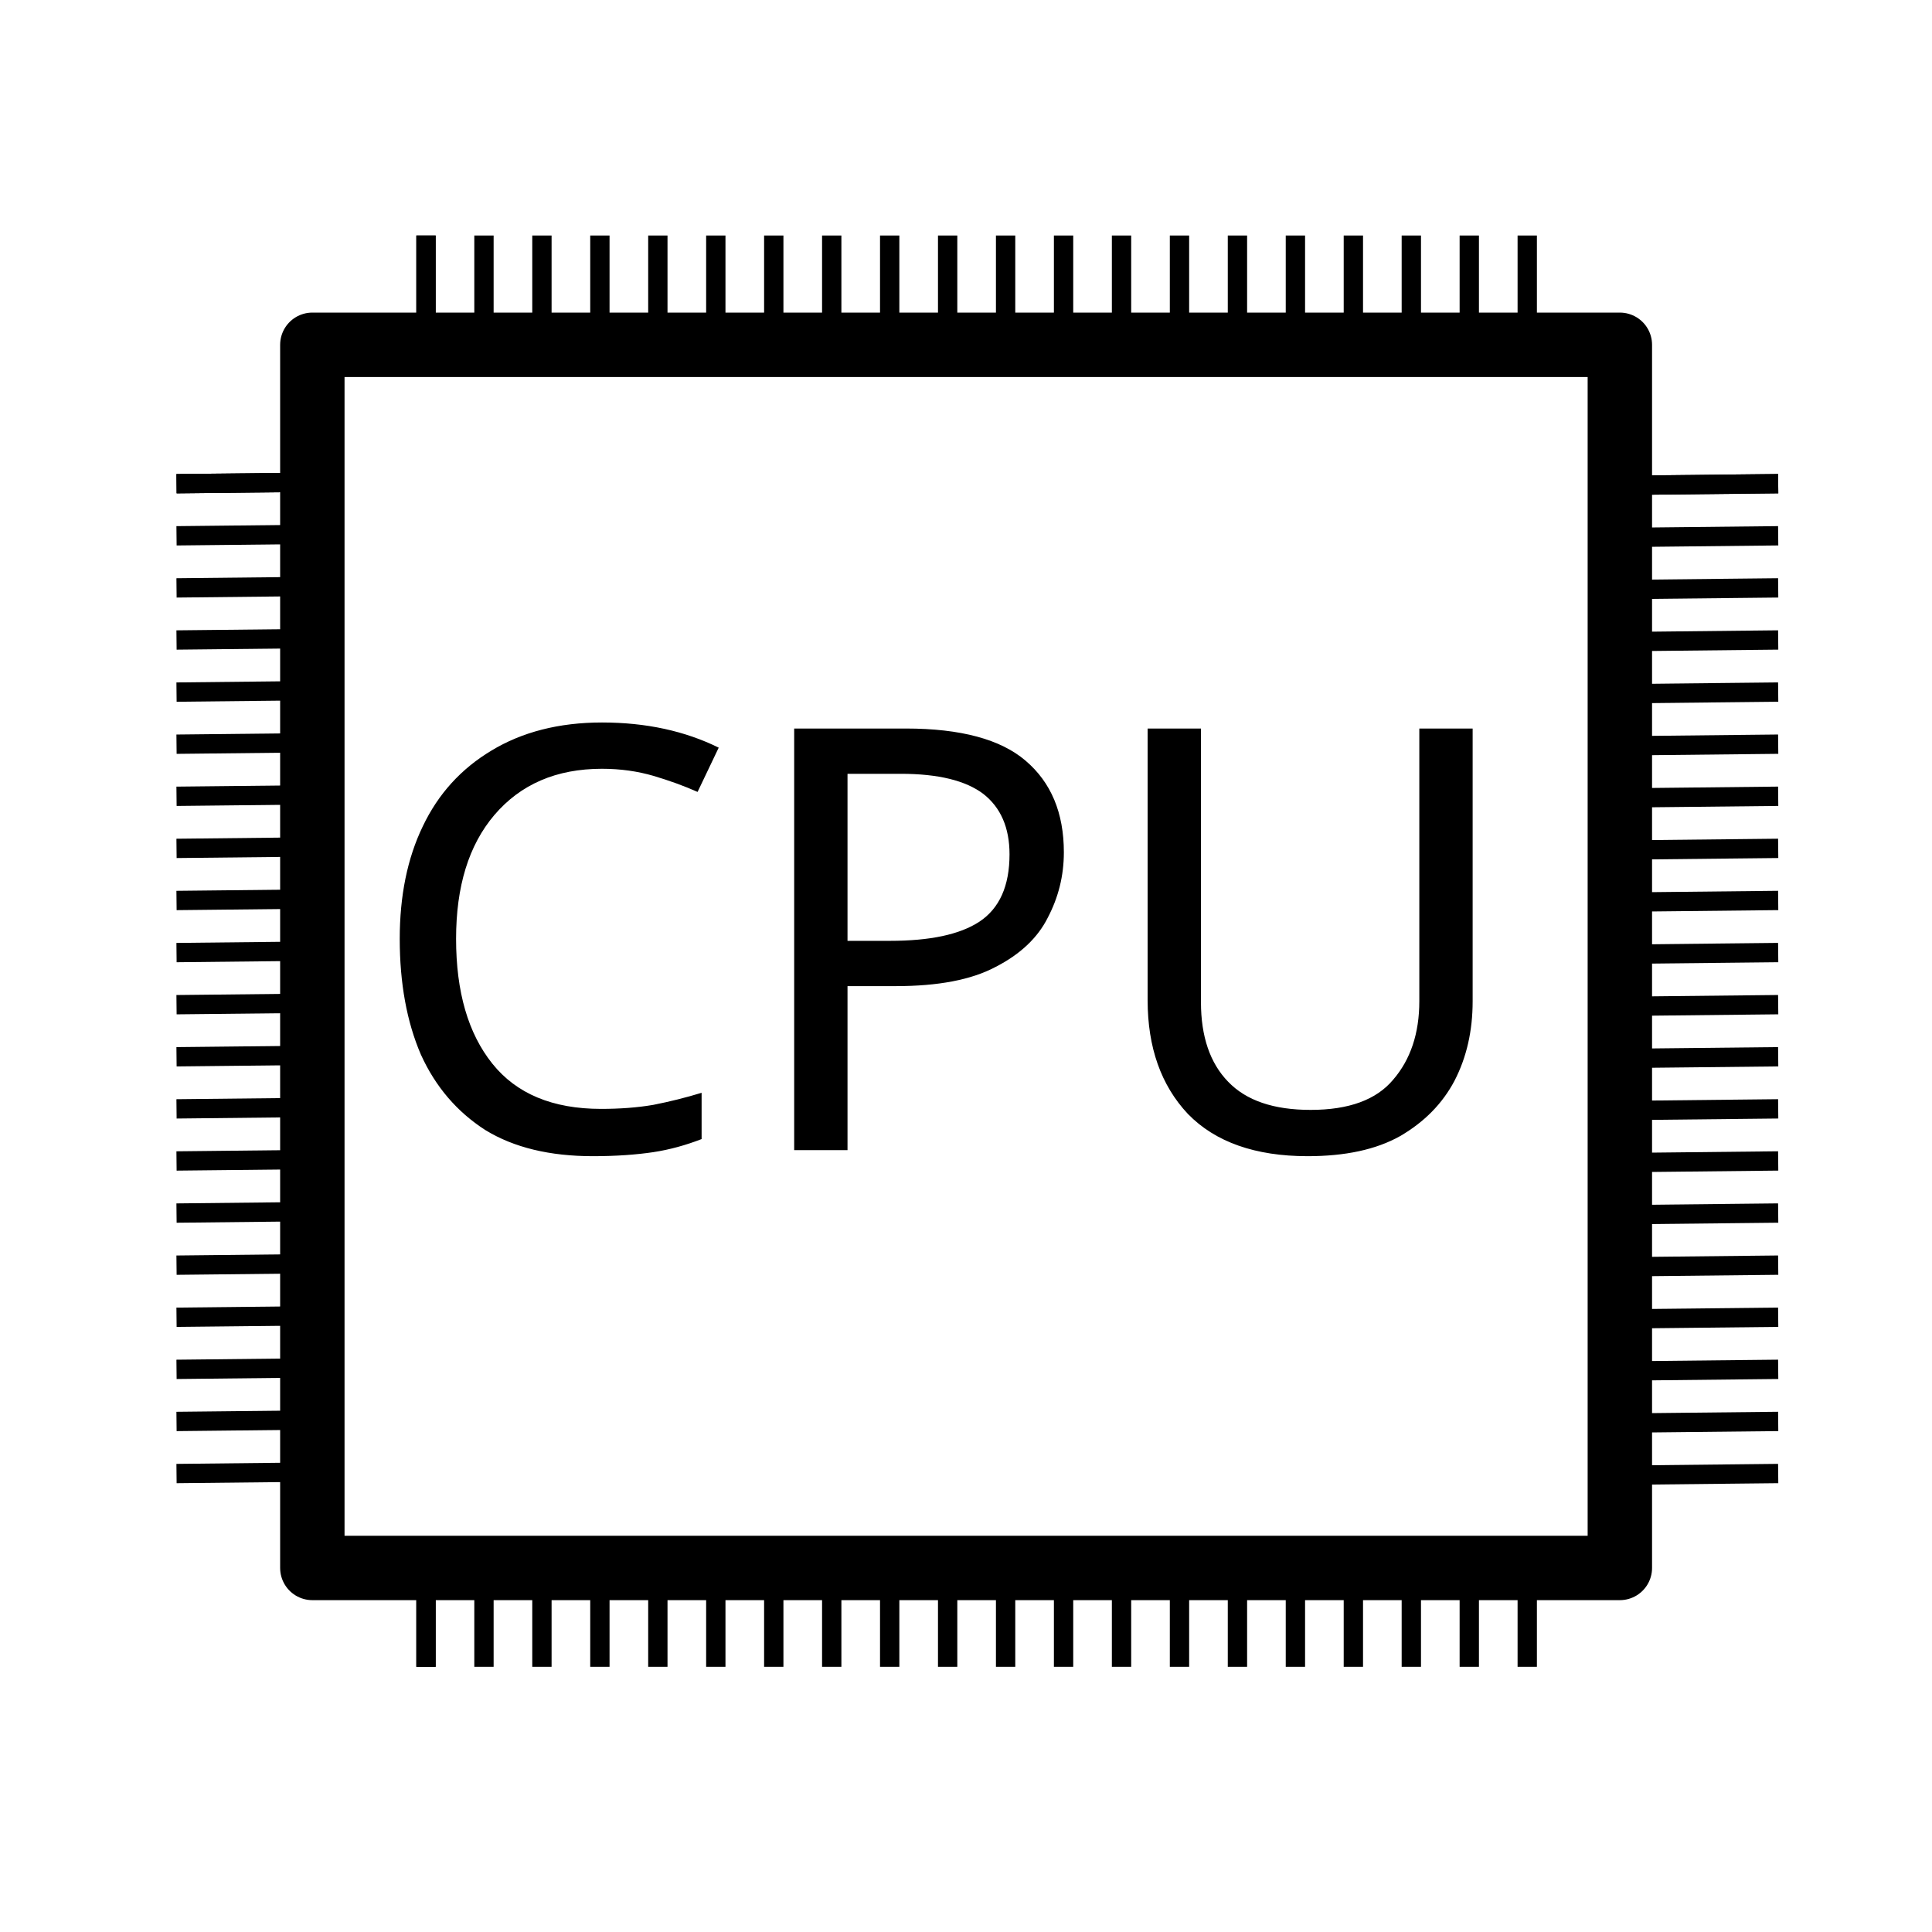
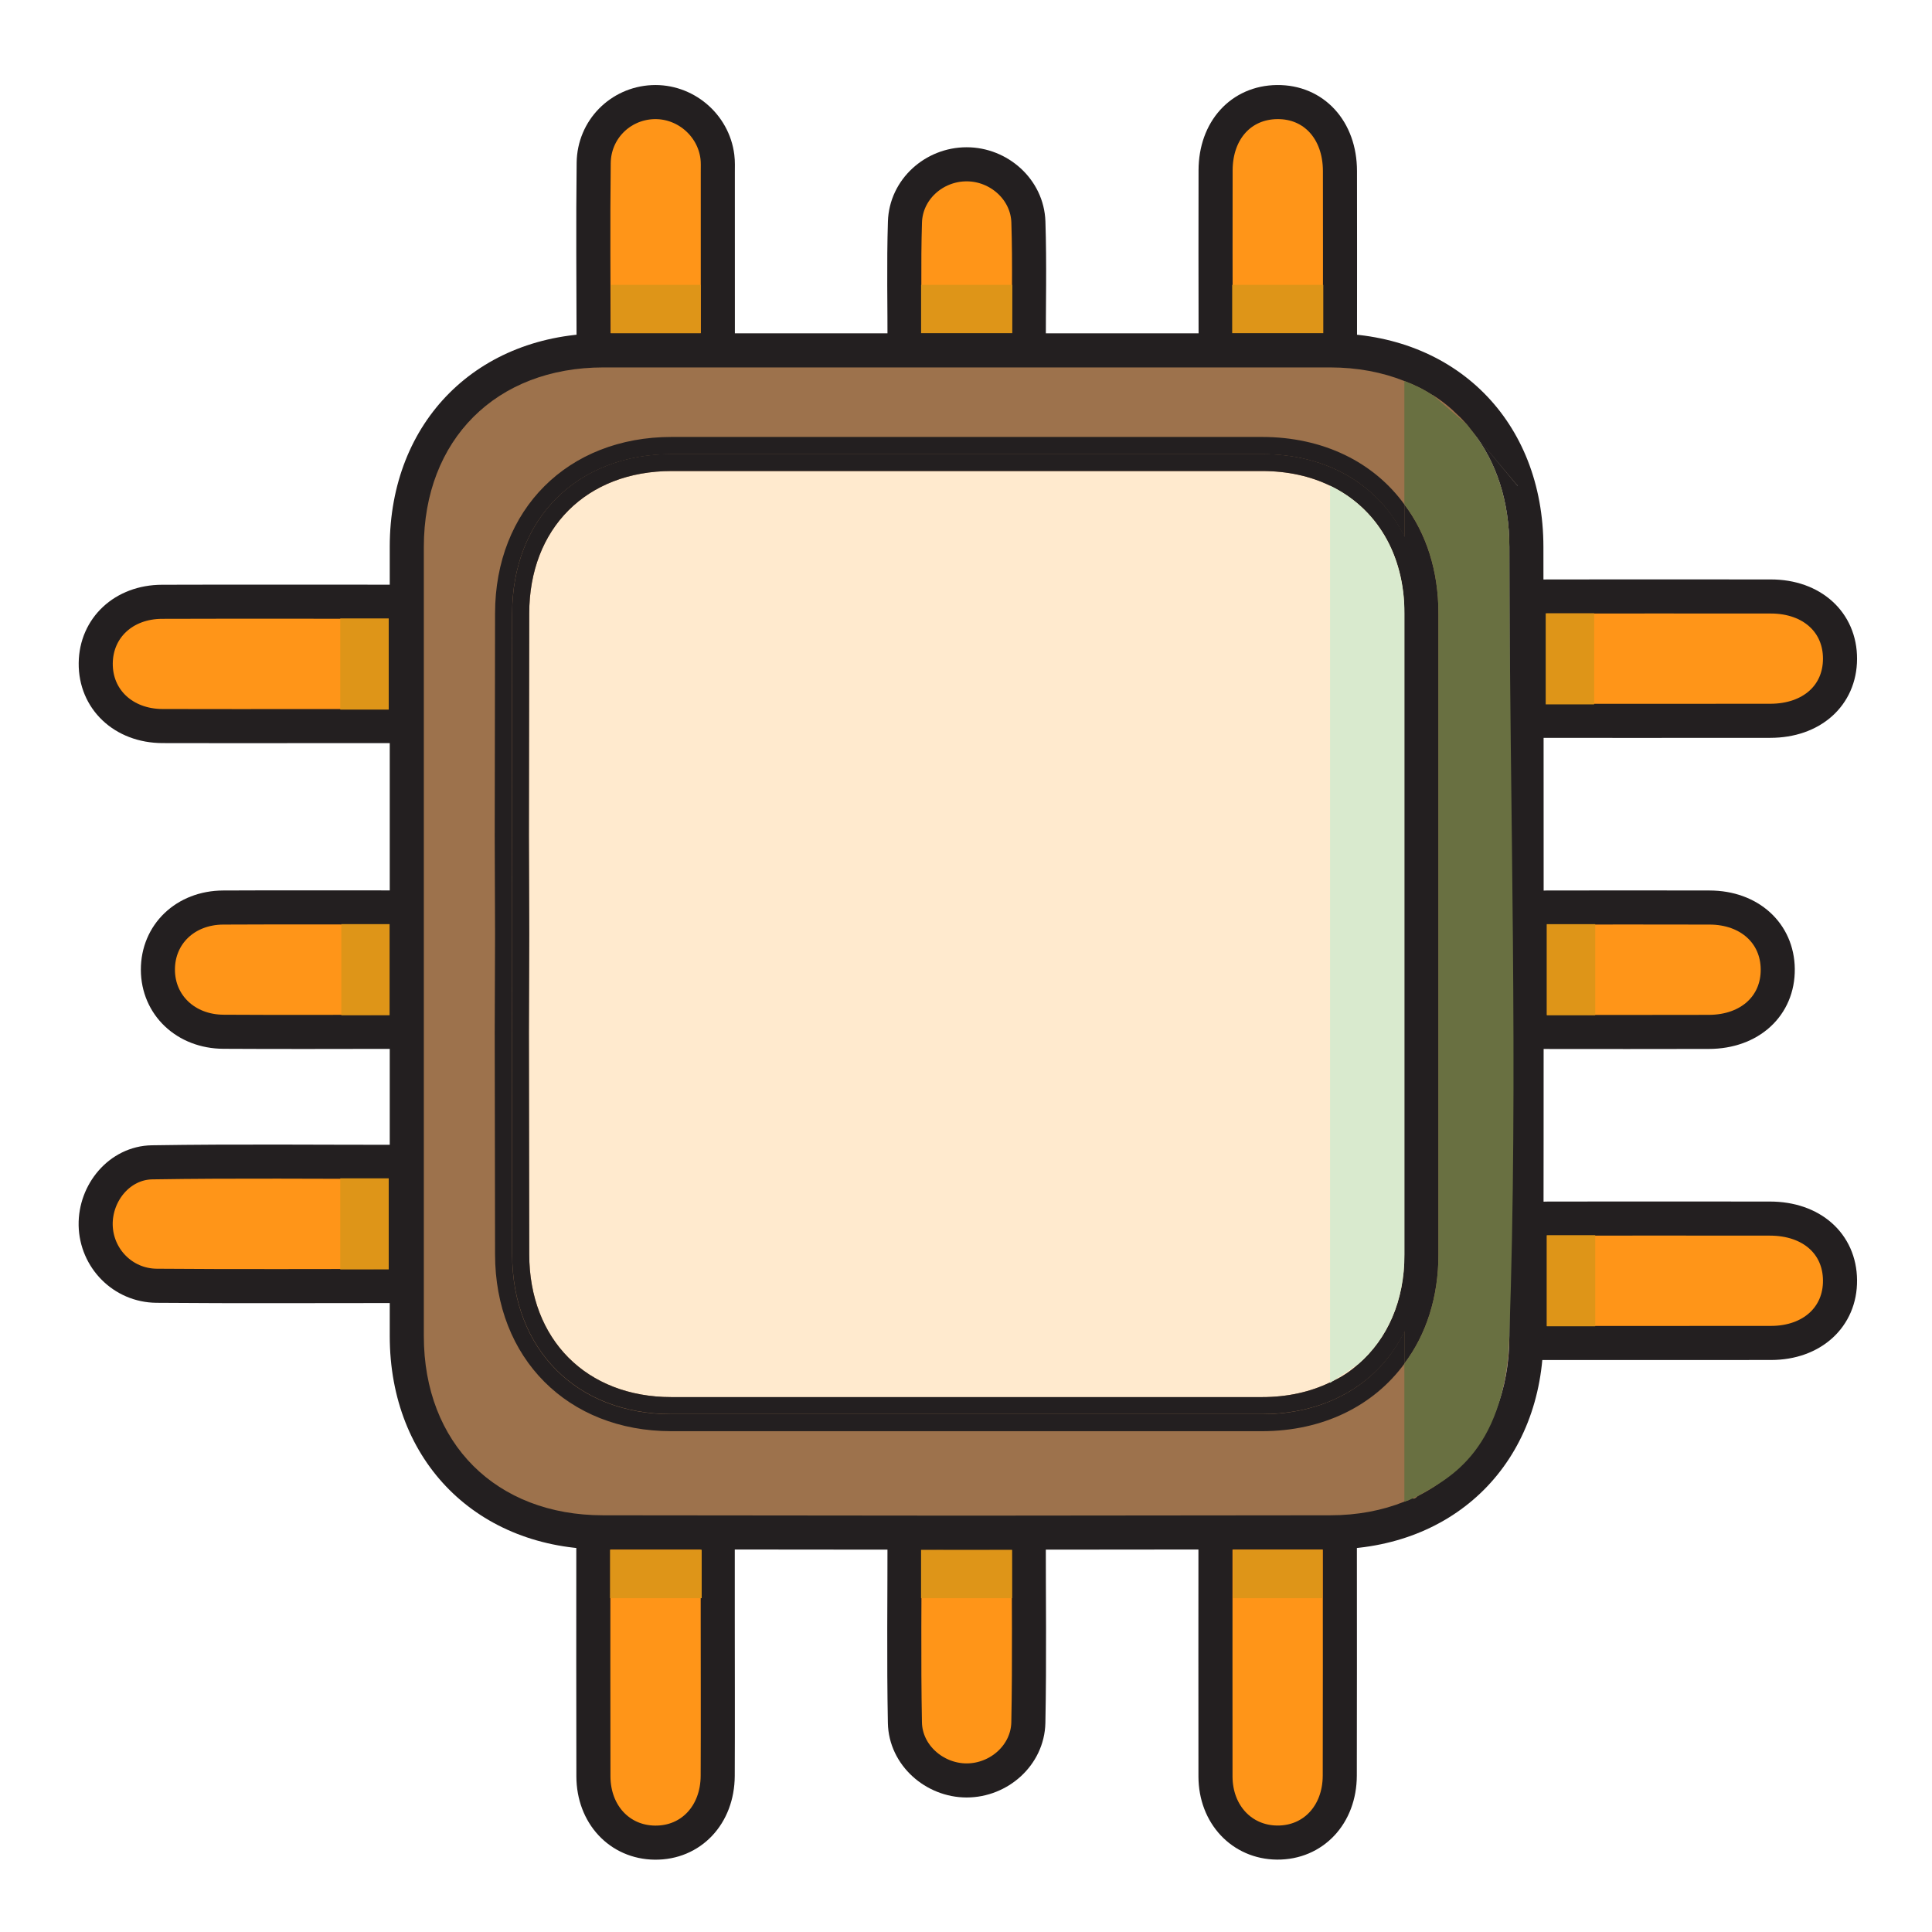
- <svg xmlns="http://www.w3.org/2000/svg" xmlns:xlink="http://www.w3.org/1999/xlink" width="30mm" height="30mm" viewBox="0 0 30 30" version="1.1" id="svg8">
-   <defs id="defs2">
-     </defs>
-   <g id="layer1" transform="translate(0,-267)">
-     <rect style="fill:none;stroke:#000000;stroke-width:1;stroke-miterlimit:4;stroke-dasharray:none;stroke-linejoin:round" id="rect3741" width="20.303" height="18.993" x="4.85" y="272.354" />
-     <path style="fill:none;stroke:#000000;stroke-width:0.3;stroke-linecap:butt;stroke-linejoin:miter;stroke-miterlimit:4;stroke-dasharray:none;stroke-opacity:1" d="m 4.985,274.487 -2.244,0.024" id="path5389" />
-     <use x="0" y="0" xlink:href="#path5389" id="use5557" />
-     <use x="0" y="0" xlink:href="#path5389" transform="translate(0,0.8089586)" id="use5559" />
-     <use x="0" y="0" xlink:href="#path5389" transform="translate(0,1.617917)" id="use5561" />
-     <use x="0" y="0" xlink:href="#path5389" transform="translate(0,2.426876)" id="use5563" />
-     <use x="0" y="0" xlink:href="#path5389" transform="translate(0,3.235834)" id="use5565" />
-     <use x="0" y="0" xlink:href="#path5389" transform="translate(0,4.044793)" id="use5567" />
-     <use x="0" y="0" xlink:href="#path5389" transform="translate(0,4.853751)" id="use5569" />
-     <use x="0" y="0" xlink:href="#path5389" transform="translate(0,5.66271)" id="use5571" />
-     <use x="0" y="0" xlink:href="#path5389" transform="translate(0,6.471669)" id="use5573" />
-     <use x="0" y="0" xlink:href="#path5389" transform="translate(0,7.280627)" id="use5575" />
-     <use x="0" y="0" xlink:href="#path5389" transform="translate(0,8.089586)" id="use5577" />
-     <use x="0" y="0" xlink:href="#path5389" transform="translate(0,8.898544)" id="use5579" />
-     <use x="0" y="0" xlink:href="#path5389" transform="translate(0,9.707503)" id="use5581" />
-     <use x="0" y="0" xlink:href="#path5389" transform="translate(0,10.51646)" id="use5583" />
-     <use x="0" y="0" xlink:href="#path5389" transform="translate(0,11.32542)" id="use5585" />
-     <use x="0" y="0" xlink:href="#path5389" transform="translate(0,12.13438)" id="use5587" />
-     <use x="0" y="0" xlink:href="#path5389" transform="translate(0,12.94334)" id="use5589" />
-     <use x="0" y="0" xlink:href="#path5389" transform="translate(0,13.7523)" id="use5591" />
-     <use x="0" y="0" xlink:href="#path5389" transform="translate(0,14.56125)" id="use5593" />
-     <use x="0" y="0" xlink:href="#path5389" transform="translate(0,15.37021)" id="use5595" />
-     <use transform="translate(22.62661,0.0236)" x="0" y="0" xlink:href="#path5389" id="use5557-4" width="100%" height="100%" />
-     <use x="0" y="0" xlink:href="#use5557-4" id="use5612" />
-     <use x="0" y="0" xlink:href="#use5557-4" transform="translate(0,0.8089586)" id="use5614" />
-     <use x="0" y="0" xlink:href="#use5557-4" transform="translate(0,1.617917)" id="use5616" />
-     <use x="0" y="0" xlink:href="#use5557-4" transform="translate(0,2.426876)" id="use5618" />
-     <use x="0" y="0" xlink:href="#use5557-4" transform="translate(0,3.235834)" id="use5620" />
-     <use x="0" y="0" xlink:href="#use5557-4" transform="translate(0,4.044793)" id="use5622" />
-     <use x="0" y="0" xlink:href="#use5557-4" transform="translate(0,4.853751)" id="use5624" />
-     <use x="0" y="0" xlink:href="#use5557-4" transform="translate(0,5.66271)" id="use5626" />
-     <use x="0" y="0" xlink:href="#use5557-4" transform="translate(0,6.471669)" id="use5628" />
-     <use x="0" y="0" xlink:href="#use5557-4" transform="translate(0,7.280627)" id="use5630" />
-     <use x="0" y="0" xlink:href="#use5557-4" transform="translate(0,8.089586)" id="use5632" />
-     <use x="0" y="0" xlink:href="#use5557-4" transform="translate(0,8.898544)" id="use5634" />
-     <use x="0" y="0" xlink:href="#use5557-4" transform="translate(0,9.707503)" id="use5636" />
-     <use x="0" y="0" xlink:href="#use5557-4" transform="translate(0,10.51646)" id="use5638" />
-     <use x="0" y="0" xlink:href="#use5557-4" transform="translate(0,11.32542)" id="use5640" />
-     <use x="0" y="0" xlink:href="#use5557-4" transform="translate(0,12.13438)" id="use5642" />
-     <use x="0" y="0" xlink:href="#use5557-4" transform="translate(0,12.94334)" id="use5644" />
-     <use x="0" y="0" xlink:href="#use5557-4" transform="translate(0,13.7523)" id="use5646" />
-     <use x="0" y="0" xlink:href="#use5557-4" transform="translate(0,14.56125)" id="use5648" />
-     <use x="0" y="0" xlink:href="#use5557-4" transform="translate(0,15.37021)" id="use5650" />
-     <path style="fill:none;stroke:#000000;stroke-width:0.3;stroke-linecap:butt;stroke-linejoin:miter;stroke-opacity:1;stroke-miterlimit:4;stroke-dasharray:none" d="m 6.615,272.244 v -1.587" id="path5669" />
-     <use x="0" y="0" xlink:href="#path5669" id="use5831" />
-     <use x="0" y="0" xlink:href="#path5669" transform="translate(0.9)" id="use5833" />
-     <use x="0" y="0" xlink:href="#path5669" transform="translate(1.8)" id="use5835" />
-     <use x="0" y="0" xlink:href="#path5669" transform="translate(2.7)" id="use5837" />
-     <use x="0" y="0" xlink:href="#path5669" transform="translate(3.6)" id="use5839" />
-     <use x="0" y="0" xlink:href="#path5669" transform="translate(4.5)" id="use5841" />
-     <use x="0" y="0" xlink:href="#path5669" transform="translate(5.4)" id="use5843" />
-     <use x="0" y="0" xlink:href="#path5669" transform="translate(6.3)" id="use5845" />
-     <use x="0" y="0" xlink:href="#path5669" transform="translate(7.2)" id="use5847" />
-     <use x="0" y="0" xlink:href="#path5669" transform="translate(8.1)" id="use5849" />
-     <use x="0" y="0" xlink:href="#path5669" transform="translate(9)" id="use5851" />
-     <use x="0" y="0" xlink:href="#path5669" transform="translate(9.900001)" id="use5853" />
-     <use x="0" y="0" xlink:href="#path5669" transform="translate(10.8)" id="use5855" />
-     <use x="0" y="0" xlink:href="#path5669" transform="translate(11.7)" id="use5857" />
-     <use x="0" y="0" xlink:href="#path5669" transform="translate(12.6)" id="use5859" />
-     <use x="0" y="0" xlink:href="#path5669" transform="translate(13.5)" id="use5861" />
-     <use x="0" y="0" xlink:href="#path5669" transform="translate(14.4)" id="use5863" />
-     <use x="0" y="0" xlink:href="#path5669" transform="translate(15.3)" id="use5865" />
-     <use x="0" y="0" xlink:href="#path5669" transform="translate(16.2)" id="use5867" />
-     <use x="0" y="0" xlink:href="#path5669" transform="translate(17.1)" id="use5869" />
-     <path style="fill:none;stroke:#000000;stroke-width:0.3;stroke-linecap:butt;stroke-linejoin:miter;stroke-miterlimit:4;stroke-dasharray:none;stroke-opacity:1" d="m 6.615,292.882 v -1.587" id="path5669-7" />
-     <use height="100%" width="100%" x="0" y="0" xlink:href="#path5669-7" id="use5831-1" />
-     <use height="100%" width="100%" x="0" y="0" xlink:href="#path5669-7" transform="translate(0.8999999)" id="use5833-1" />
-     <use height="100%" width="100%" x="0" y="0" xlink:href="#path5669-7" transform="translate(1.8)" id="use5835-9" />
-     <use height="100%" width="100%" x="0" y="0" xlink:href="#path5669-7" transform="translate(2.7)" id="use5837-9" />
-     <use height="100%" width="100%" x="0" y="0" xlink:href="#path5669-7" transform="translate(3.6)" id="use5839-6" />
-     <use height="100%" width="100%" x="0" y="0" xlink:href="#path5669-7" transform="translate(4.5)" id="use5841-0" />
-     <use height="100%" width="100%" x="0" y="0" xlink:href="#path5669-7" transform="translate(5.4)" id="use5843-4" />
-     <use height="100%" width="100%" x="0" y="0" xlink:href="#path5669-7" transform="translate(6.300001)" id="use5845-3" />
-     <use height="100%" width="100%" x="0" y="0" xlink:href="#path5669-7" transform="translate(7.200001)" id="use5847-2" />
-     <use height="100%" width="100%" x="0" y="0" xlink:href="#path5669-7" transform="translate(8.100001)" id="use5849-4" />
-     <use height="100%" width="100%" x="0" y="0" xlink:href="#path5669-7" transform="translate(9.000001)" id="use5851-6" />
-     <use height="100%" width="100%" x="0" y="0" xlink:href="#path5669-7" transform="translate(9.900001)" id="use5853-1" />
-     <use height="100%" width="100%" x="0" y="0" xlink:href="#path5669-7" transform="translate(10.8)" id="use5855-9" />
-     <use height="100%" width="100%" x="0" y="0" xlink:href="#path5669-7" transform="translate(11.7)" id="use5857-3" />
-     <use height="100%" width="100%" x="0" y="0" xlink:href="#path5669-7" transform="translate(12.6)" id="use5859-9" />
-     <use height="100%" width="100%" x="0" y="0" xlink:href="#path5669-7" transform="translate(13.5)" id="use5861-8" />
-     <use height="100%" width="100%" x="0" y="0" xlink:href="#path5669-7" transform="translate(14.4)" id="use5863-8" />
-     <use height="100%" width="100%" x="0" y="0" xlink:href="#path5669-7" transform="translate(15.3)" id="use5865-7" />
-     <use height="100%" width="100%" x="0" y="0" xlink:href="#path5669-7" transform="translate(16.2)" id="use5867-5" />
-     <use height="100%" width="100%" x="0" y="0" xlink:href="#path5669-7" transform="translate(17.1)" id="use5869-0" />
-     <text xml:space="preserve" style="font-style:normal;font-variant:normal;font-weight:normal;font-stretch:normal;font-size:9.172px;line-height:1.25;font-family:sans-serif;-inkscape-font-specification:'sans-serif, Normal';font-variant-ligatures:normal;font-variant-caps:normal;font-variant-numeric:normal;font-feature-settings:normal;text-align:start;letter-spacing:0px;word-spacing:0px;writing-mode:lr-tb;text-anchor:start;fill:#000000;fill-opacity:1;stroke:none;stroke-width:0.265" x="5.646" y="284.858" id="text5948">
-       <tspan id="tspan5946" x="5.646" y="284.858" style="font-style:normal;font-variant:normal;font-weight:normal;font-stretch:normal;font-size:9.172px;font-family:sans-serif;-inkscape-font-specification:'sans-serif, Normal';font-variant-ligatures:normal;font-variant-caps:normal;font-variant-numeric:normal;font-feature-settings:normal;text-align:start;writing-mode:lr-tb;text-anchor:start;stroke-width:0.265">CPU</tspan>
-       <tspan x="5.646" y="296.323" style="font-style:normal;font-variant:normal;font-weight:normal;font-stretch:normal;font-size:9.172px;font-family:sans-serif;-inkscape-font-specification:'sans-serif, Normal';font-variant-ligatures:normal;font-variant-caps:normal;font-variant-numeric:normal;font-feature-settings:normal;text-align:start;writing-mode:lr-tb;text-anchor:start;stroke-width:0.265" id="tspan5950" />
-     </text>
+ <svg xmlns="http://www.w3.org/2000/svg" version="1.1" id="Vrstva_1" x="0px" y="0px" width="56.689px" height="56.689px" viewBox="0 0 56.689 56.689" enable-background="new 0 0 56.689 56.689" xml:space="preserve">
+   <g>
+     <path fill="#FF9518" stroke="#231F20" stroke-miterlimit="10" d="M11.905,17.656c0,1.256,0,2.426,0,3.649c-0.896,0-1.766,0-2.635,0   c-1.5,0-3.001,0.005-4.502-0.001C3.62,21.3,2.797,20.516,2.809,19.459c0.012-1.038,0.821-1.797,1.944-1.801   c2.242-0.007,4.483-0.002,6.726-0.002C11.608,17.656,11.737,17.656,11.905,17.656z" />
+     <path fill="#FF9518" stroke="#231F20" stroke-miterlimit="10" d="M44.889,21.151c0-1.246,0-2.416,0-3.625   c0.188-0.009,0.353-0.024,0.517-0.024c2.186-0.001,4.371-0.003,6.556,0c1.203,0.001,2.033,0.756,2.028,1.833   c-0.005,1.075-0.834,1.814-2.046,1.815C49.608,21.153,47.275,21.151,44.889,21.151z" />
+     <path fill="#FF9518" stroke="#231F20" stroke-miterlimit="10" d="M11.885,37.733c-2.46,0-4.874,0.014-7.287-0.006   c-0.997-0.007-1.771-0.812-1.791-1.778C2.79,34.995,3.51,34.12,4.464,34.105c2.466-0.039,4.933-0.013,7.421-0.013   C11.885,35.325,11.885,36.521,11.885,37.733z" />
+     <path fill="#FF9518" stroke="#231F20" stroke-miterlimit="10" d="M44.892,39.406c0-1.229,0-2.4,0-3.625   c0.183-0.009,0.365-0.024,0.547-0.025c2.165-0.002,4.332-0.003,6.497,0c1.216,0.001,2.045,0.735,2.054,1.809   c0.01,1.077-0.821,1.838-2.021,1.84C49.631,39.408,47.294,39.406,44.892,39.406z" />
+     <path fill="#FF9518" stroke="#231F20" stroke-miterlimit="10" d="M17.411,44.97c1.256,0,2.426,0,3.649,0c0,0.858,0,1.689,0,2.521   c0,1.538,0.006,3.076-0.001,4.616c-0.005,1.149-0.787,1.972-1.844,1.96c-1.033-0.011-1.799-0.827-1.803-1.944   c-0.006-2.242-0.002-4.483-0.002-6.727C17.411,45.265,17.411,45.137,17.411,44.97z" />
+     <path fill="#FF9518" stroke="#231F20" stroke-miterlimit="10" d="M35.665,44.968c1.252,0,2.423,0,3.649,0c0,0.247,0,0.471,0,0.692   c0,2.146,0.004,4.294-0.002,6.44c-0.003,1.151-0.782,1.974-1.839,1.965c-1.032-0.009-1.805-0.824-1.808-1.938   C35.661,49.756,35.665,47.385,35.665,44.968z" />
+     <path fill="#FF9518" stroke="#231F20" stroke-miterlimit="10" d="M21.063,10.283c-1.243,0-2.399,0-3.582,0   c-0.021-0.066-0.063-0.135-0.063-0.202c-0.004-1.768-0.019-3.534,0.002-5.3c0.012-0.978,0.777-1.738,1.726-1.784   c0.946-0.045,1.787,0.661,1.904,1.604c0.019,0.149,0.012,0.303,0.012,0.455C21.063,6.781,21.063,8.506,21.063,10.283z" />
+     <path fill="#FF9518" stroke="#231F20" stroke-miterlimit="10" d="M39.316,10.269c-1.227,0-2.396,0-3.607,0   c-0.016-0.143-0.04-0.287-0.04-0.431c-0.003-1.615-0.005-3.23-0.001-4.845c0.004-1.17,0.747-1.987,1.806-1.998   c1.077-0.011,1.84,0.82,1.843,2.019c0.004,1.596,0.001,3.192,0.001,4.788C39.316,9.95,39.316,10.098,39.316,10.269z" />
+     <path fill="#FF9518" stroke="#231F20" stroke-miterlimit="10" d="M11.91,26.627c0,1.235,0,2.407,0,3.612   c-0.138,0.015-0.264,0.037-0.391,0.037c-1.652,0.002-3.306,0.008-4.958-0.002c-1.11-0.004-1.925-0.784-1.928-1.819   c-0.002-1.041,0.805-1.821,1.917-1.826C8.316,26.62,10.082,26.627,11.91,26.627z" />
+     <path fill="#FF9518" stroke="#231F20" stroke-miterlimit="10" d="M44.893,30.278c0-1.225,0-2.396,0-3.617   c0.159-0.012,0.322-0.031,0.485-0.032c1.595-0.002,3.189-0.005,4.787,0c1.164,0.003,1.987,0.751,1.998,1.805   c0.011,1.078-0.818,1.841-2.019,1.844c-1.596,0.006-3.19,0.001-4.786,0.001C45.212,30.278,45.065,30.278,44.893,30.278z" />
+     <path fill="#FF9518" stroke="#231F20" stroke-miterlimit="10" d="M30.185,44.982c0,1.881,0.025,3.723-0.011,5.563   c-0.021,0.956-0.862,1.696-1.81,1.697c-0.944,0-1.794-0.743-1.812-1.695c-0.035-1.84-0.01-3.682-0.01-5.563   C27.75,44.982,28.935,44.982,30.185,44.982z" />
+     <path fill="#FF9518" stroke="#231F20" stroke-miterlimit="10" d="M26.543,10.254c0-1.273-0.028-2.506,0.01-3.738   c0.029-0.959,0.856-1.695,1.809-1.695c0.947-0.001,1.783,0.738,1.813,1.693c0.04,1.232,0.01,2.466,0.01,3.74   C28.978,10.254,27.794,10.254,26.543,10.254z" />
+     <path fill="#231F20" d="M41.598,43.901c-0.141,0.15-0.28,0.29-0.391,0.4v-0.24C41.337,44.021,41.467,43.962,41.598,43.901z" />
+     <path fill="#231F20" d="M44.447,41.292l-0.02,0.85l-0.551,0.37C44.117,42.142,44.317,41.731,44.447,41.292z" />
+     <rect x="45.354" y="17.996" fill="#DE9518" width="1.422" height="2.672" />
+     <rect x="45.385" y="27.117" fill="#DE9518" width="1.422" height="2.672" />
+     <rect x="45.385" y="36.244" fill="#DE9518" width="1.422" height="2.672" />
+     <rect x="9.984" y="18.149" fill="#DE9518" width="1.422" height="2.672" />
+     <rect x="10.015" y="27.116" fill="#DE9518" width="1.422" height="2.673" />
+     <rect x="9.984" y="34.575" fill="#DE9518" width="1.422" height="2.672" />
+     <rect x="17.927" y="8.359" fill="#DE9518" width="2.629" height="1.423" />
+     <rect x="27.027" y="8.359" fill="#DE9518" width="2.675" height="1.423" />
+     <rect x="36.155" y="8.359" fill="#DE9518" width="2.673" height="1.423" />
+     <rect x="17.901" y="45.472" fill="#DE9518" width="2.688" height="1.422" />
+     <rect x="27.026" y="45.472" fill="#DE9518" width="2.671" height="1.422" />
+     <rect x="36.182" y="45.472" fill="#DE9518" width="2.619" height="1.422" />
+     <g>
+       <g>
+         <path fill="#9D724C" d="M44.522,14.252l-1.306-1.571c0.689,0.88,1.07,2.03,1.07,3.37c0.01,7.72,0.01,15.43,0,23.151     c0,1.608-0.551,2.938-1.511,3.868v0.182l1.101-0.74c-0.979,1.53-2.699,2.45-4.851,2.45c-7.109,0.01-14.221,0.01-21.331,0     c-3.42,0-5.76-2.34-5.76-5.76V16.041c0-3.42,2.34-5.76,5.771-5.76h21.32C41.811,10.281,43.845,11.838,44.522,14.252z" />
+         <path fill="#9D724C" d="M44.547,14.281v0.058c-0.008-0.029-0.018-0.058-0.024-0.087L44.547,14.281z" />
+         <path fill="#9D724C" d="M44.787,16.051c0.01,7.72,0.01,15.43,0,23.151c0,0.75-0.109,1.448-0.341,2.09l0.101-3.63V14.339     C44.688,14.875,44.787,15.438,44.787,16.051z" />
+       </g>
+     </g>
+     <g>
+       <g>
+         <path fill="#FFEACE" d="M41.21,18.002v18.81c0,1.36-0.5,2.472-1.351,3.211c-0.22,0.199-0.47,0.369-0.75,0.5l-0.021,0.011     l-0.061,0.04v-0.012c-0.579,0.28-1.25,0.432-2,0.432H19.7c-2.49,0-4.171-1.69-4.171-4.19l-0.01-6.51l0.01-2.892l-0.01-2.89     l0.01-6.51c0-2.5,1.681-4.181,4.181-4.181H37.03c0.75,0,1.421,0.15,2,0.431C40.38,14.902,41.21,16.252,41.21,18.002z" />
+       </g>
+       <g>
+         <path fill="#231F20" d="M39.027,40.562v0.01l0.061-0.039C39.067,40.542,39.047,40.552,39.027,40.562z M39.027,40.562v0.01     l0.061-0.039C39.067,40.542,39.047,40.552,39.027,40.562z M41.207,15.751v-0.95c-0.899-1.24-2.38-1.98-4.181-1.98H19.707     c-3.05,0-5.181,2.131-5.181,5.181l-0.01,6.51l0.01,2.89l-0.01,2.892l0.01,6.51c0,3.05,2.131,5.19,5.17,5.19h17.331     c1.79,0,3.271-0.74,4.181-1.98v-0.95c-0.729,1.5-2.24,2.432-4.181,2.432H19.697c-2.779,0-4.67-1.9-4.67-4.69     c-0.01-3.13,0-6.26,0-9.4c0-3.13-0.01-6.27,0-9.399c0-2.78,1.9-4.68,4.681-4.68h17.32C38.967,13.321,40.478,14.251,41.207,15.751     z M39.087,40.531c-0.021,0.011-0.04,0.021-0.061,0.029v0.01L39.087,40.531z" />
+       </g>
+     </g>
+     <path fill="#231F20" d="M42.207,18.001v18.81c0,1.25-0.359,2.352-1,3.2v-25.21C41.848,15.651,42.207,16.741,42.207,18.001z" />
+     <path fill="#231F20" d="M39.027,9.781H17.707c-3.69,0-6.271,2.579-6.271,6.26v23.161c0,3.688,2.58,6.26,6.26,6.26l10.66,0.01   l10.67-0.01c3.689,0,6.261-2.57,6.261-6.26c0.01-7.722,0.01-15.432,0-23.151C45.287,12.361,42.717,9.781,39.027,9.781z    M41.344,44.012l-0.137,0.05c-0.649,0.26-1.38,0.4-2.181,0.4l-10.67,0.01l-10.66-0.01c-3.14,0-5.26-2.11-5.26-5.26V16.051   c0-3.15,2.12-5.27,5.271-5.27h21.32c0.801,0,1.53,0.14,2.181,0.399c0.29,0.11,0.561,0.24,0.819,0.41h0.011   c0.271,0.17,0.521,0.37,0.739,0.59c0.091,0.08,0.181,0.18,0.261,0.271l0.18,0.229l1.311,1.57c0,0.003,0.002,0.006,0.002,0.009   l-1.313-1.579c0.69,0.88,1.07,2.03,1.07,3.37c0.01,7.72,0.01,15.43,0,23.151c0,1.608-0.551,2.938-1.511,3.868   c-0.34,0.33-0.739,0.61-1.18,0.83C41.457,44.052,41.454,43.901,41.344,44.012z" />
+     <path fill="#697041" d="M44.287,16.051c0.01,7.72,0.271,15.435,0,23.151c-0.125,3.544-1.97,4.259-2.689,4.698   c-0.131,0.062-0.261,0.12-0.391,0.16v-4.05c0.641-0.85,1-1.95,1-3.2v-18.81c0-1.26-0.359-2.351-1-3.2v-3.62   c0.29,0.11,0.561,0.24,0.819,0.41h0.011l1,0.86l0.18,0.229C43.907,13.561,44.287,14.711,44.287,16.051z" />
+     <g>
+       <path fill="#231F20" d="M37.03,13.322h-17.32c-2.78,0-4.681,1.9-4.681,4.681c-0.01,3.13,0,6.27,0,9.399c0,3.142-0.01,6.271,0,9.4    c0,2.79,1.891,4.69,4.671,4.69h17.33c2.78,0,4.681-1.9,4.681-4.682v-18.81C41.71,15.223,39.811,13.322,37.03,13.322z     M39.11,40.523l-0.021,0.011l-0.061,0.04v-0.012c-0.579,0.28-1.25,0.432-2,0.432H19.7c-2.49,0-4.171-1.69-4.171-4.19l-0.01-6.51    l0.01-2.892l-0.01-2.89l0.01-6.51c0-2.5,1.681-4.181,4.181-4.181H37.03c0.75,0,1.421,0.15,2,0.431c1.351,0.649,2.181,2,2.181,3.75    v18.81c0,1.36-0.5,2.472-1.351,3.211C39.641,40.223,39.391,40.393,39.11,40.523z" />
+       <path fill="#D9EACE" d="M41.21,18.002v18.81c0,1.36-0.5,2.472-1.351,3.211l-0.75,0.5l-0.021,0.011l-0.061,0.04V14.252    C40.38,14.902,41.21,16.252,41.21,18.002z" />
+     </g>
  </g>
</svg>
